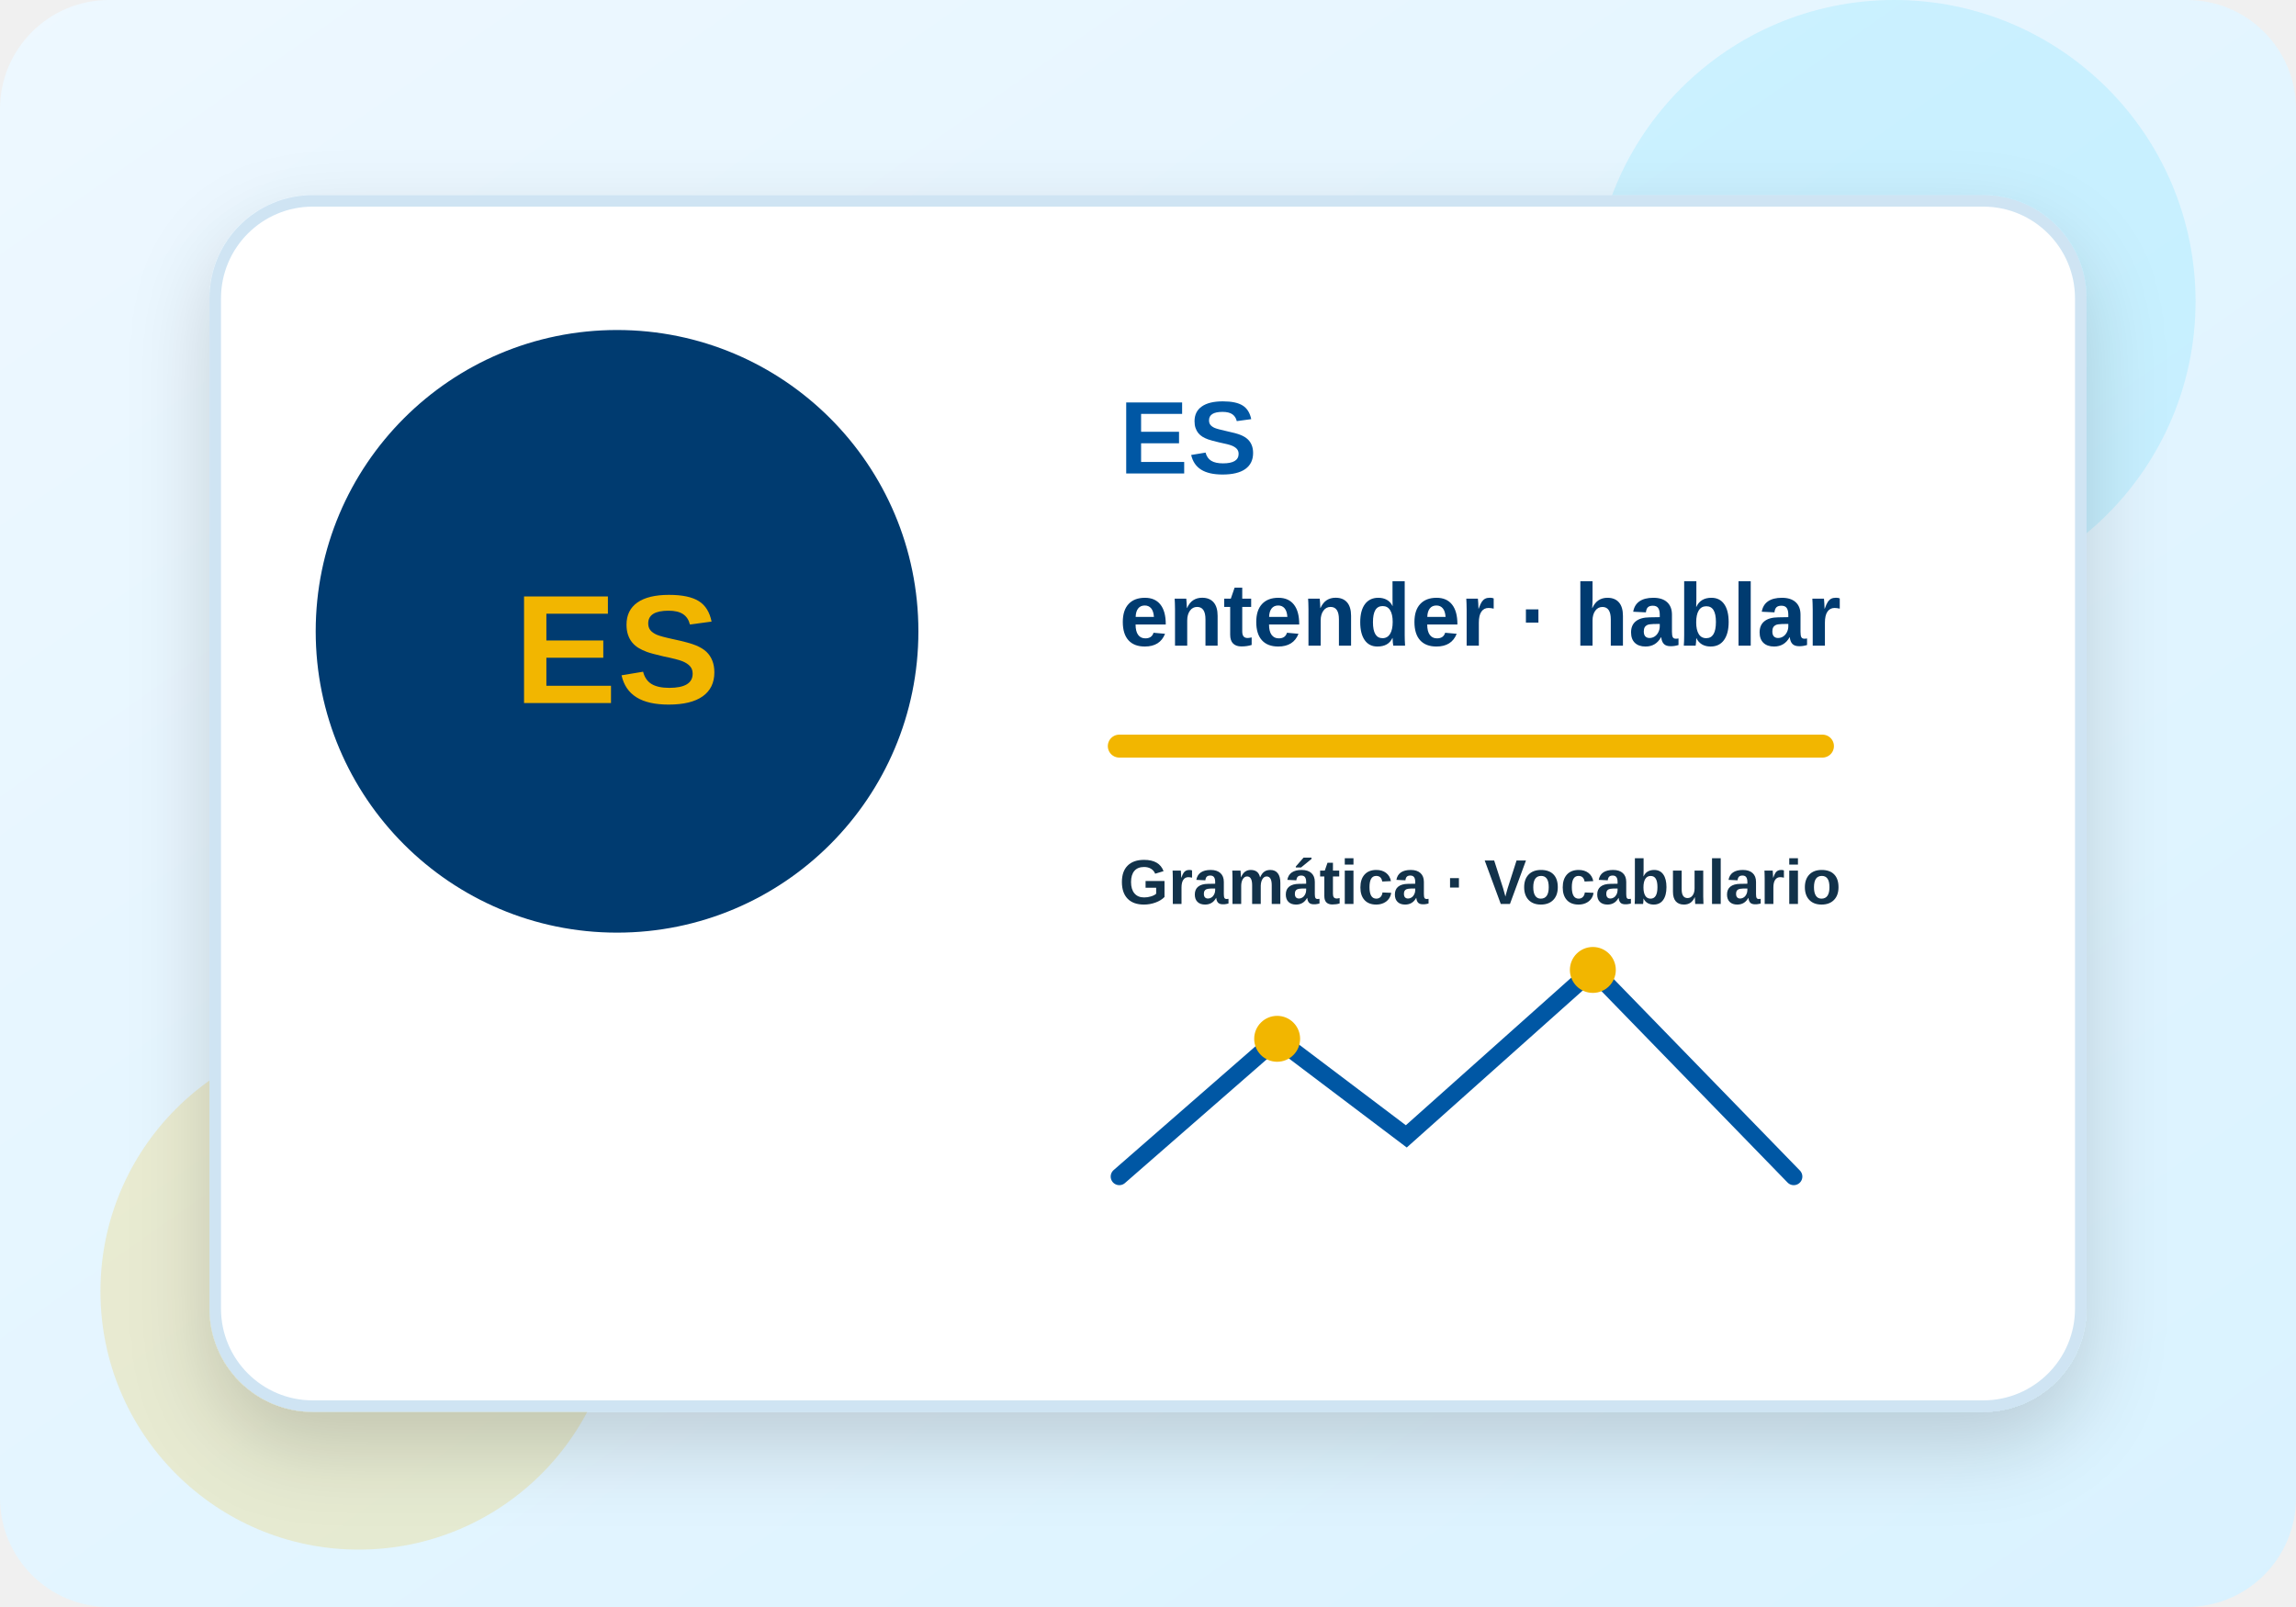
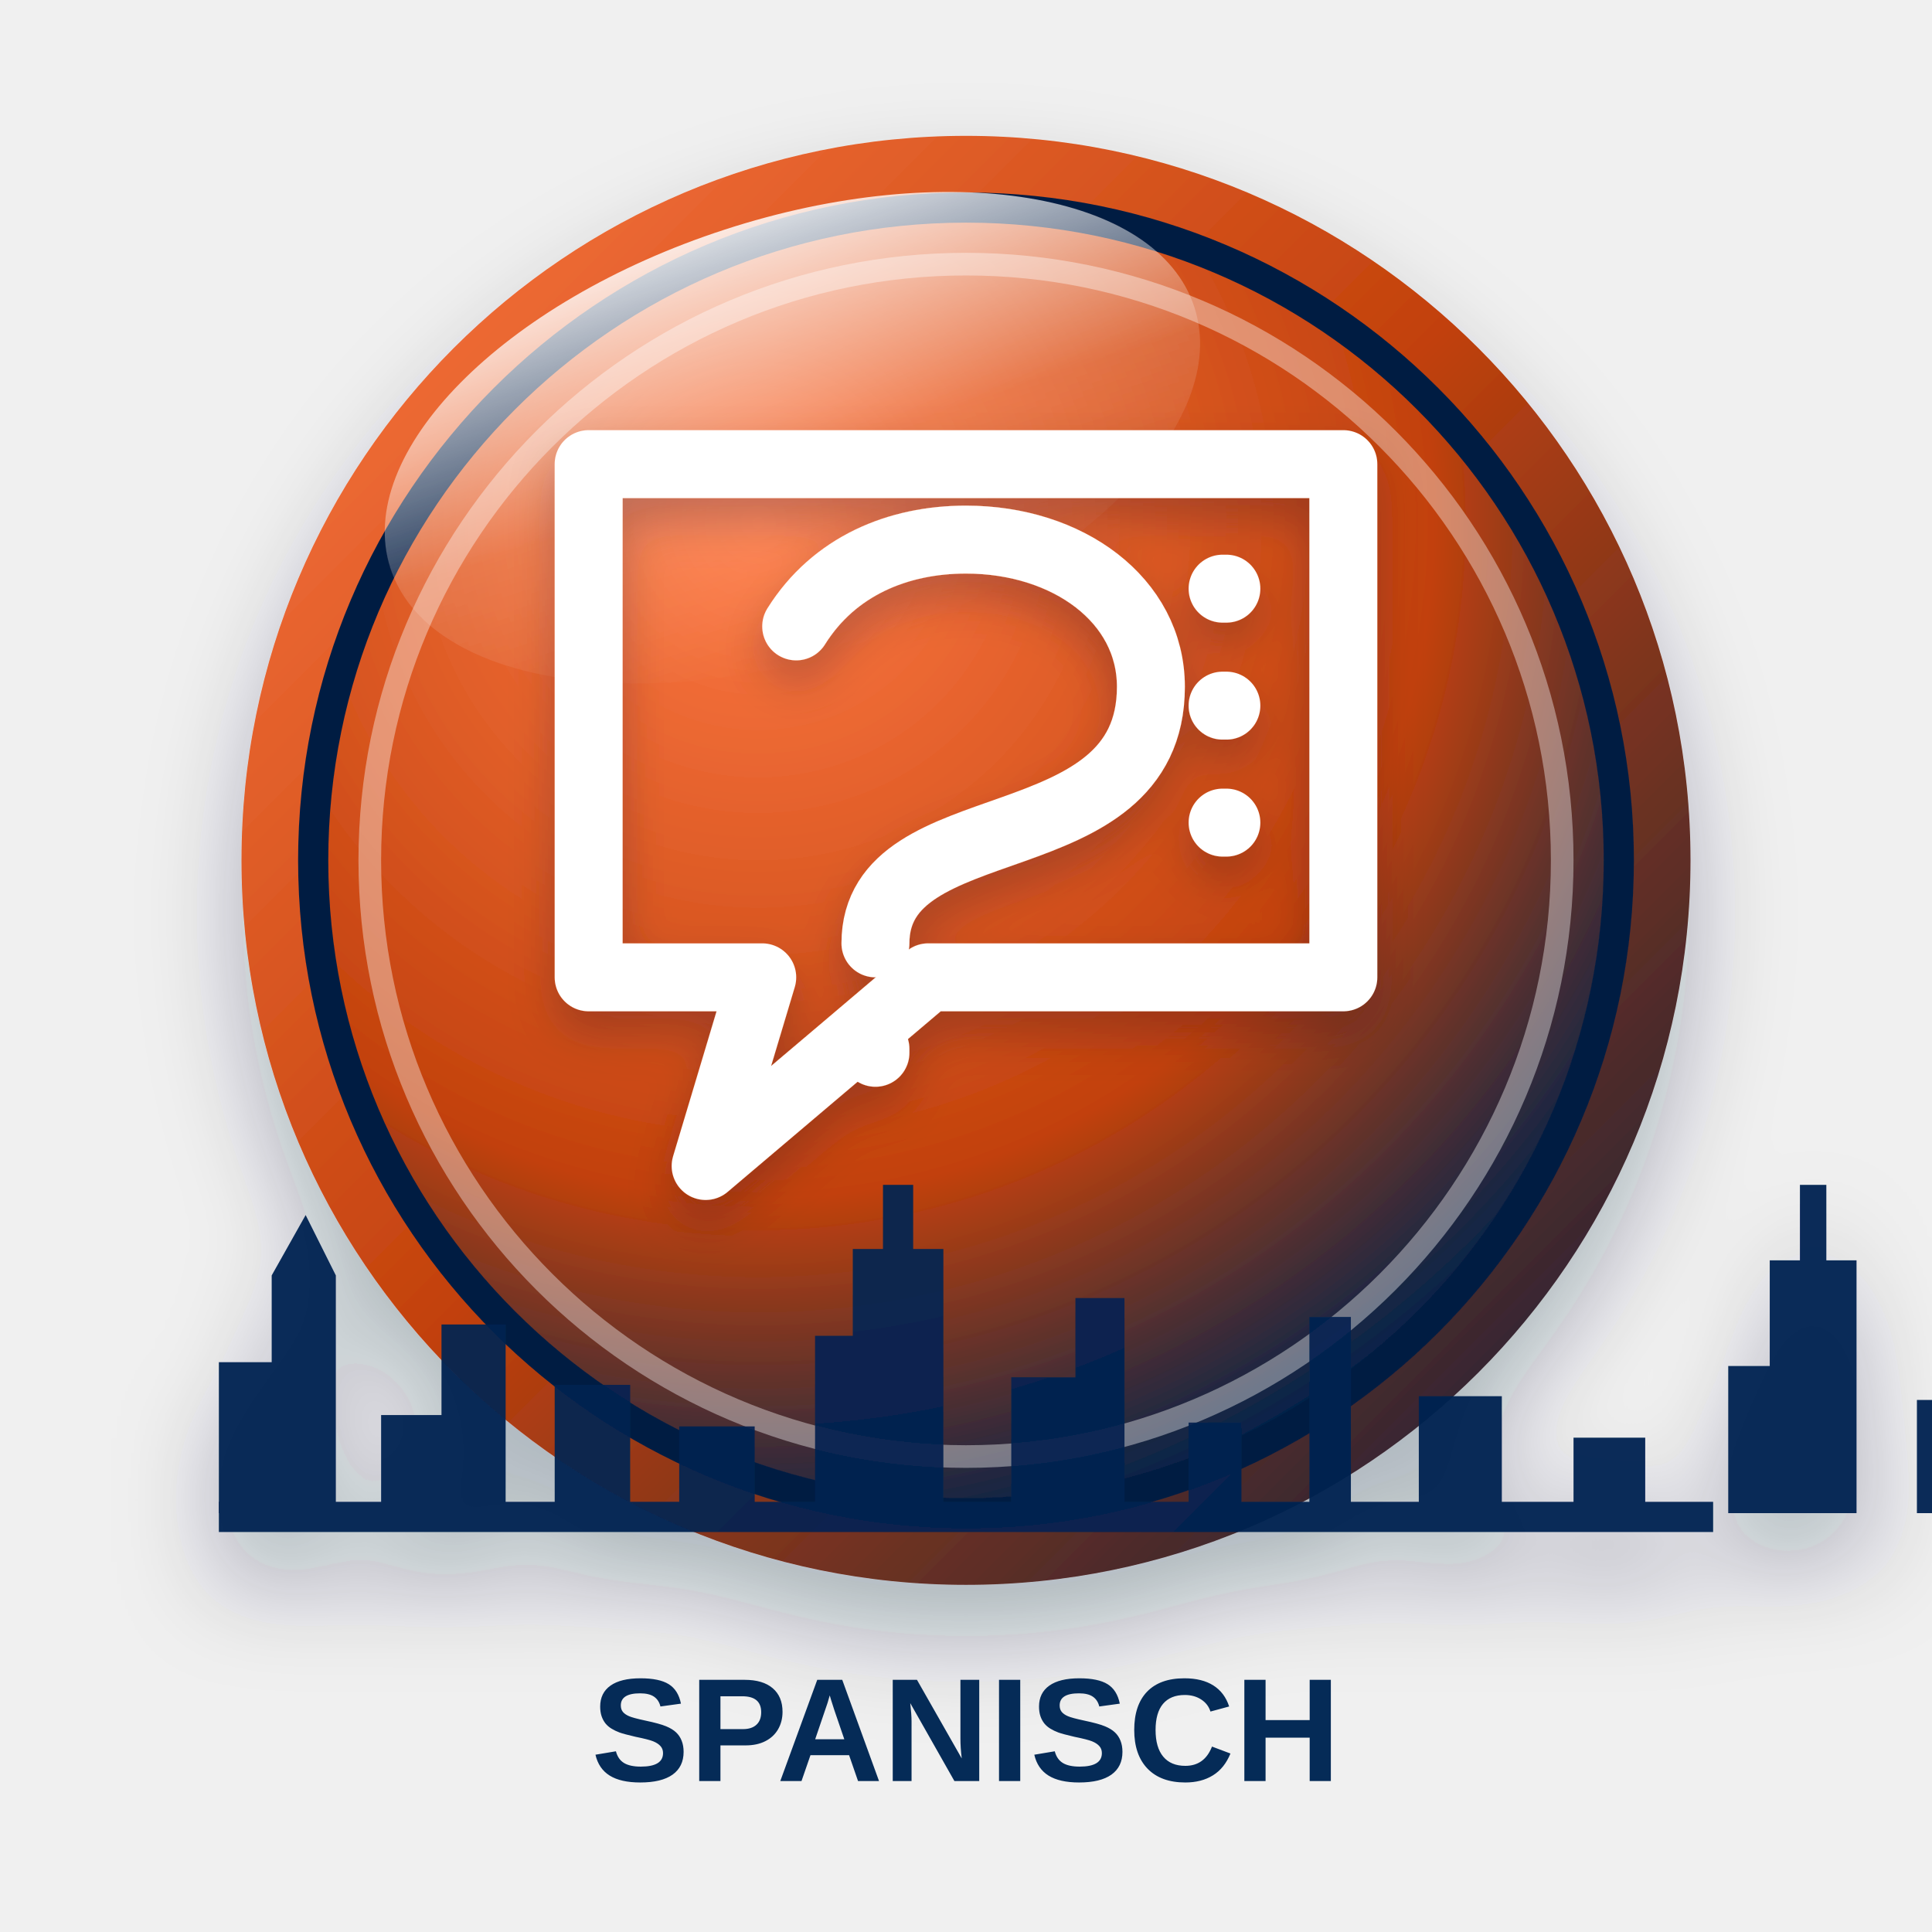
- <svg xmlns="http://www.w3.org/2000/svg" width="800" height="560" viewBox="0 0 800 560" role="img" aria-labelledby="title desc">
+ <svg xmlns="http://www.w3.org/2000/svg" viewBox="0 0 512 512" role="img" aria-label="SPANISCH">
  <defs>
-     <linearGradient id="bg" x1="0" y1="0" x2="1" y2="1">
-       <stop stop-color="#EEF8FF" />
-       <stop offset="1" stop-color="#D9F2FF" />
+     <filter id="shadow" x="-30%" y="-30%" width="160%" height="180%">
+       <feDropShadow dx="0" dy="14" stdDeviation="13" flood-color="#001a3a" flood-opacity=".28" />
+     </filter>
+     <filter id="soft" x="-30%" y="-30%" width="160%" height="180%">
+       <feDropShadow dx="0" dy="6" stdDeviation="6" flood-color="#001a3a" flood-opacity=".22" />
+     </filter>
+     <linearGradient id="whiteGloss" x1="0" y1="0" x2="0" y2="1">
+       <stop offset="0" stop-color="#fff" stop-opacity=".85" />
+       <stop offset=".55" stop-color="#fff" stop-opacity=".15" />
+       <stop offset="1" stop-color="#fff" stop-opacity="0" />
    </linearGradient>
-     <filter id="shadow">
-       <feDropShadow dx="0" dy="12" stdDeviation="14" flood-opacity=".16" />
-     </filter>
+     <radialGradient id="face" cx="34%" cy="24%" r="80%">
+       <stop offset="0" stop-color="#ff7a45" />
+       <stop offset=".65" stop-color="#c2410c" />
+       <stop offset="1" stop-color="#03234a" />
+     </radialGradient>
+     <linearGradient id="rim" x1="0" y1="0" x2="1" y2="1">
+       <stop offset="0" stop-color="#ff7a45" />
+       <stop offset=".48" stop-color="#c2410c" />
+       <stop offset="1" stop-color="#021d3f" />
+     </linearGradient>
  </defs>
-   <rect width="800" height="560" rx="38" fill="url(#bg)" />
-   <circle cx="660" cy="105" r="105" fill="#4CD9FF" opacity=".18" />
-   <circle cx="125" cy="450" r="90" fill="#F2B600" opacity=".18" />
-   <rect x="75" y="70" width="650" height="420" rx="34" fill="#FFFFFF" stroke="#CFE4F3" stroke-width="4" filter="url(#shadow)" />
-   <circle cx="215" cy="220" r="105" fill="#003B70" />
-   <text x="215" y="245" text-anchor="middle" font-family="Arial,sans-serif" font-size="54" font-weight="900" fill="#F2B600">ES</text>
-   <text x="390" y="165" font-family="Arial,sans-serif" font-size="36" font-weight="900" fill="#0057A4">ES</text>
-   <text x="390" y="225" font-family="Arial,sans-serif" font-size="31" font-weight="800" fill="#003B70">entender · hablar</text>
-   <path d="M390 260h245" stroke="#F2B600" stroke-width="8" stroke-linecap="round" />
-   <text x="390" y="315" font-family="Arial,sans-serif" font-size="22" font-weight="700" fill="#12324A">Gramática · Vocabulario</text>
-   <g transform="translate(390 350)" fill="none" stroke="#0057A4" stroke-width="6" stroke-linecap="round">
-     <path d="M0 60l55-48 45 34 65-58 70 72" />
-     <circle cx="55" cy="12" r="8" fill="#F2B600" stroke="none" />
-     <circle cx="165" cy="-12" r="8" fill="#F2B600" stroke="none" />
+   <g filter="url(#shadow)">
+     <circle cx="256" cy="228" r="192" fill="url(#rim)" />
+     <circle cx="256" cy="228" r="173" fill="url(#face)" stroke="#061e43" stroke-width="8" />
+     <circle cx="256" cy="228" r="158" fill="none" stroke="#fff" stroke-opacity=".38" stroke-width="6" />
+     <ellipse cx="210" cy="116" rx="112" ry="58" fill="url(#whiteGloss)" transform="rotate(-18 210 116)" />
+     <g transform="translate(58 306)" fill="#032451" opacity=".95">
+       <path d="M0 95V55h14V32l9-16 8 16v63h12V69h16V45h17v50h13V61h20v34h13V72h20v23h16V48h10V25h8V8h8v17h8v70h18V59h17V38h13v57h17V71h14v24h18V43h11v52h18V64h22v31h19V75h19v20h22V56h11V28h8V8h7v20h8v67h16V65h16v30h18V44h10v51h19V72h18v23h17V58h12v37z" />
+       <rect y="92" width="396" height="8" />
+     </g>
+     <g transform="translate(0 -18)" fill="none" stroke="#fff" stroke-width="18" stroke-linecap="round" stroke-linejoin="round" filter="url(#soft)">
+       <path d="M156 141h200v136H246l-59 50 15-50h-46z" />
+       <path d="M211 184c10-16 27-23 45-23 27 0 49 16 49 39 0 47-73 31-73 68M232 296v1" />
+       <path d="M324 174h1M324 205h1M324 236h1" />
+     </g>
  </g>
+   <text x="256" y="472" text-anchor="middle" font-family="Arial,Helvetica,sans-serif" font-size="39" font-weight="800" fill="#052B57">SPANISCH</text>
</svg>
